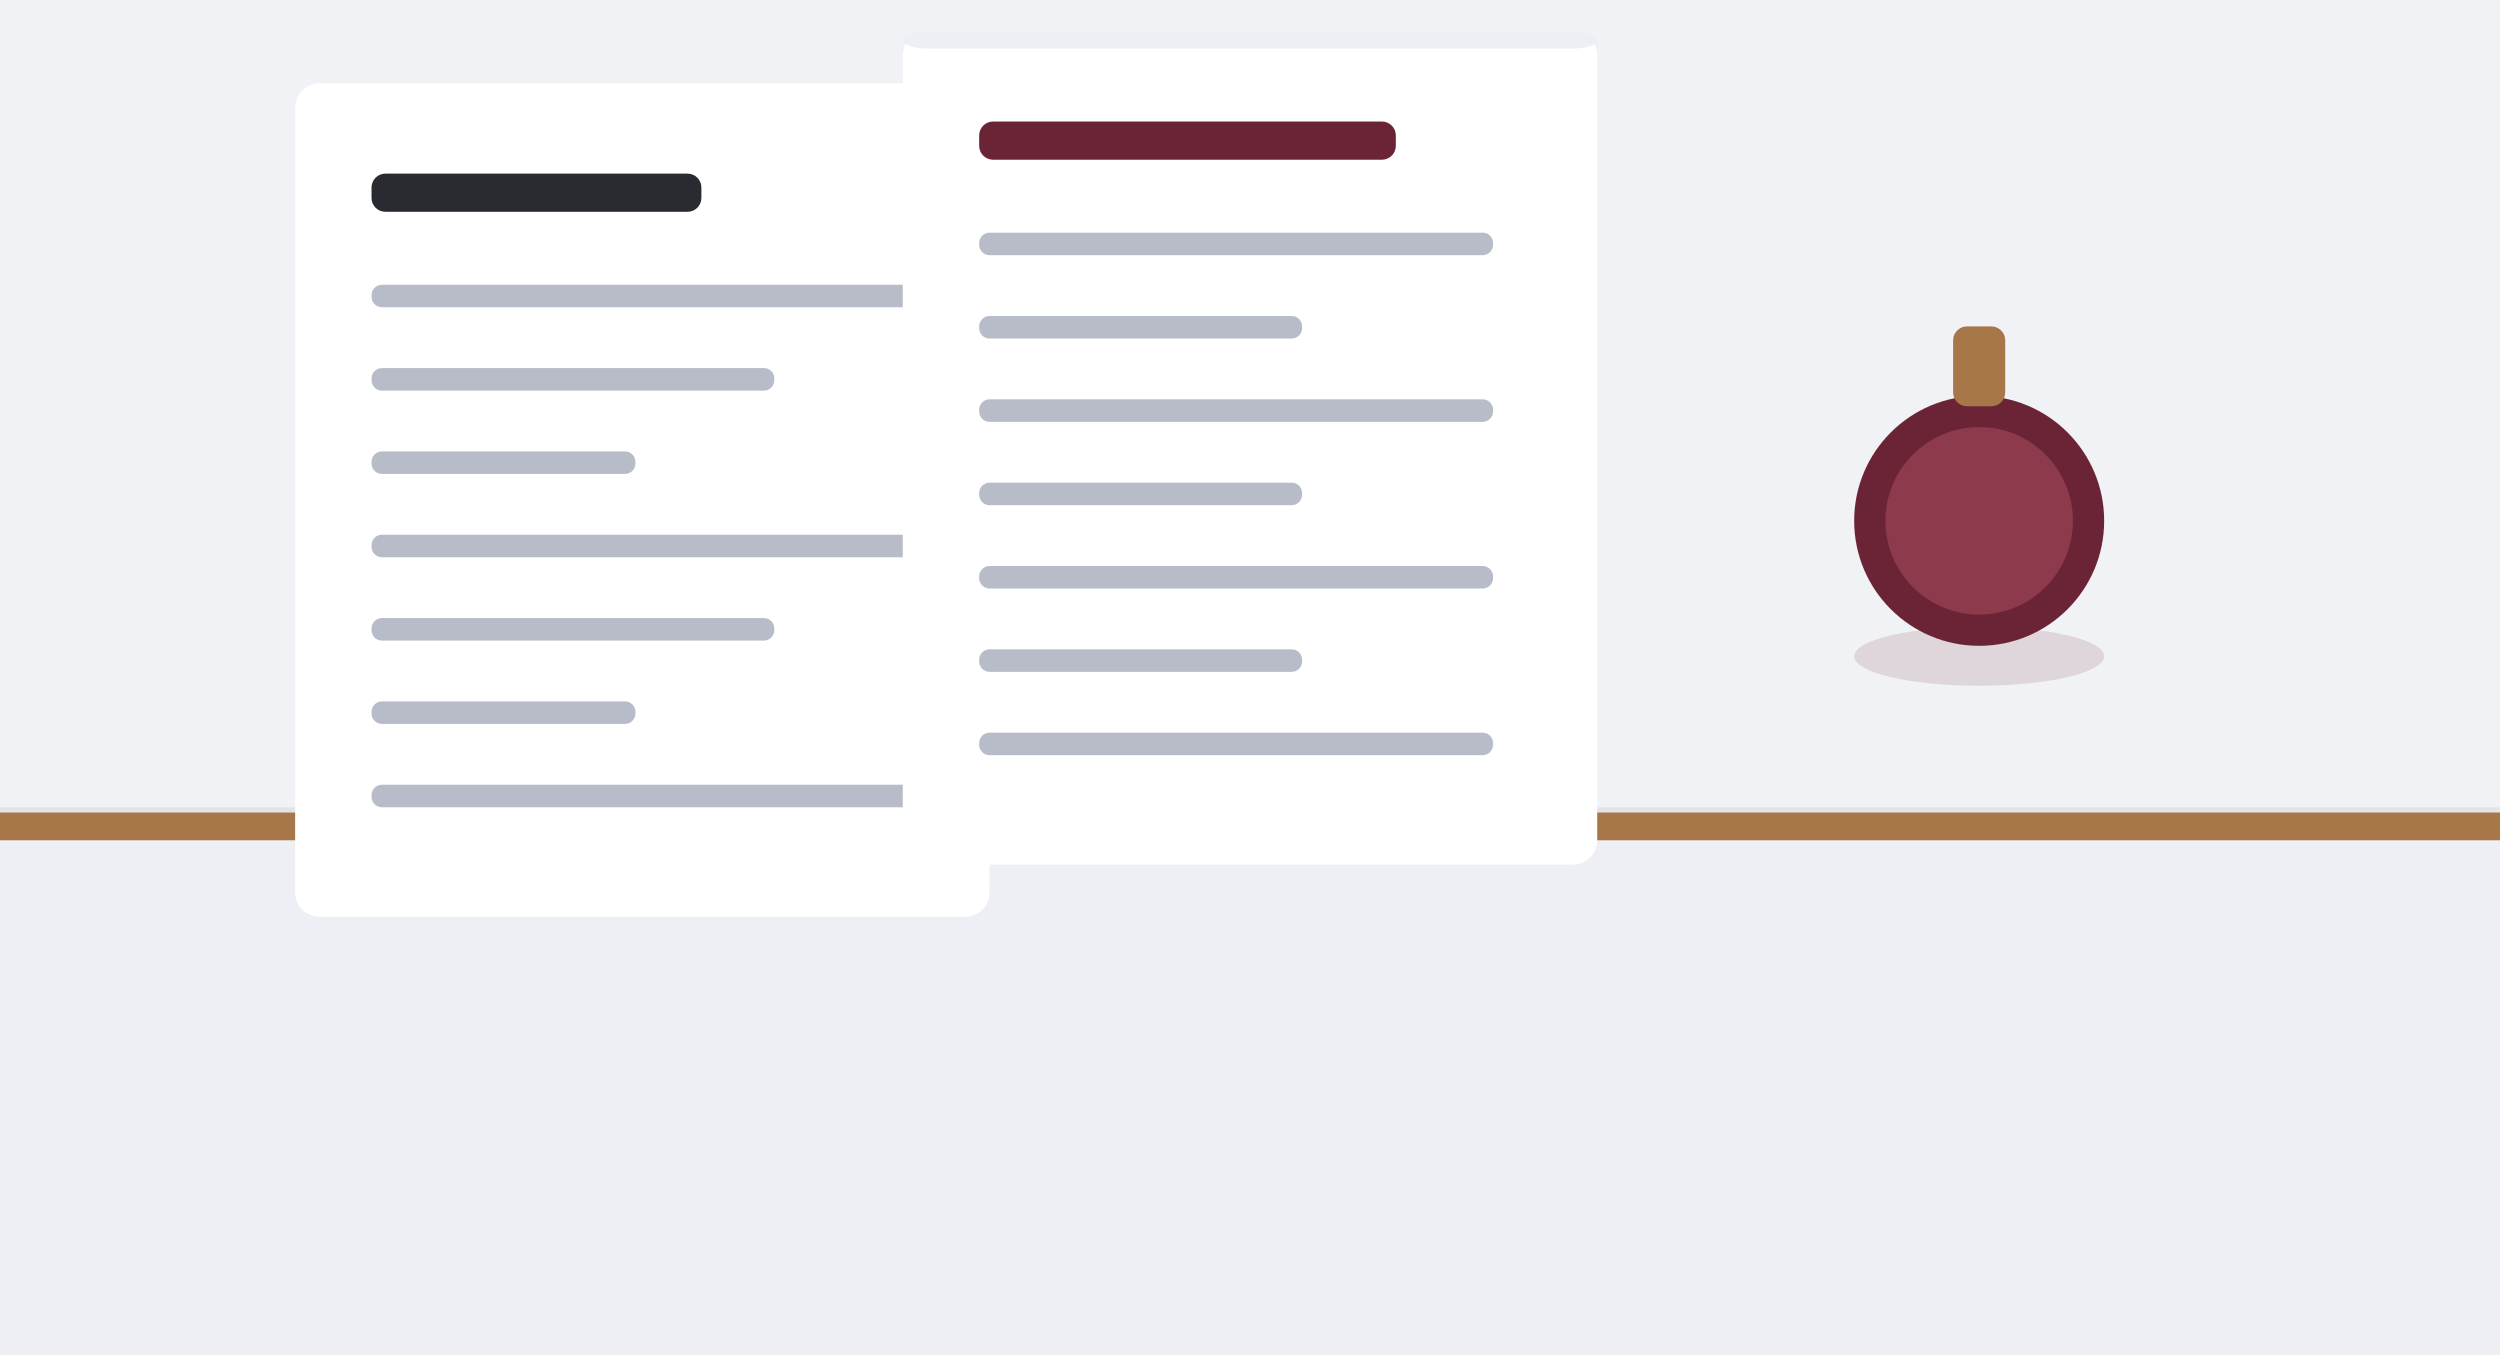
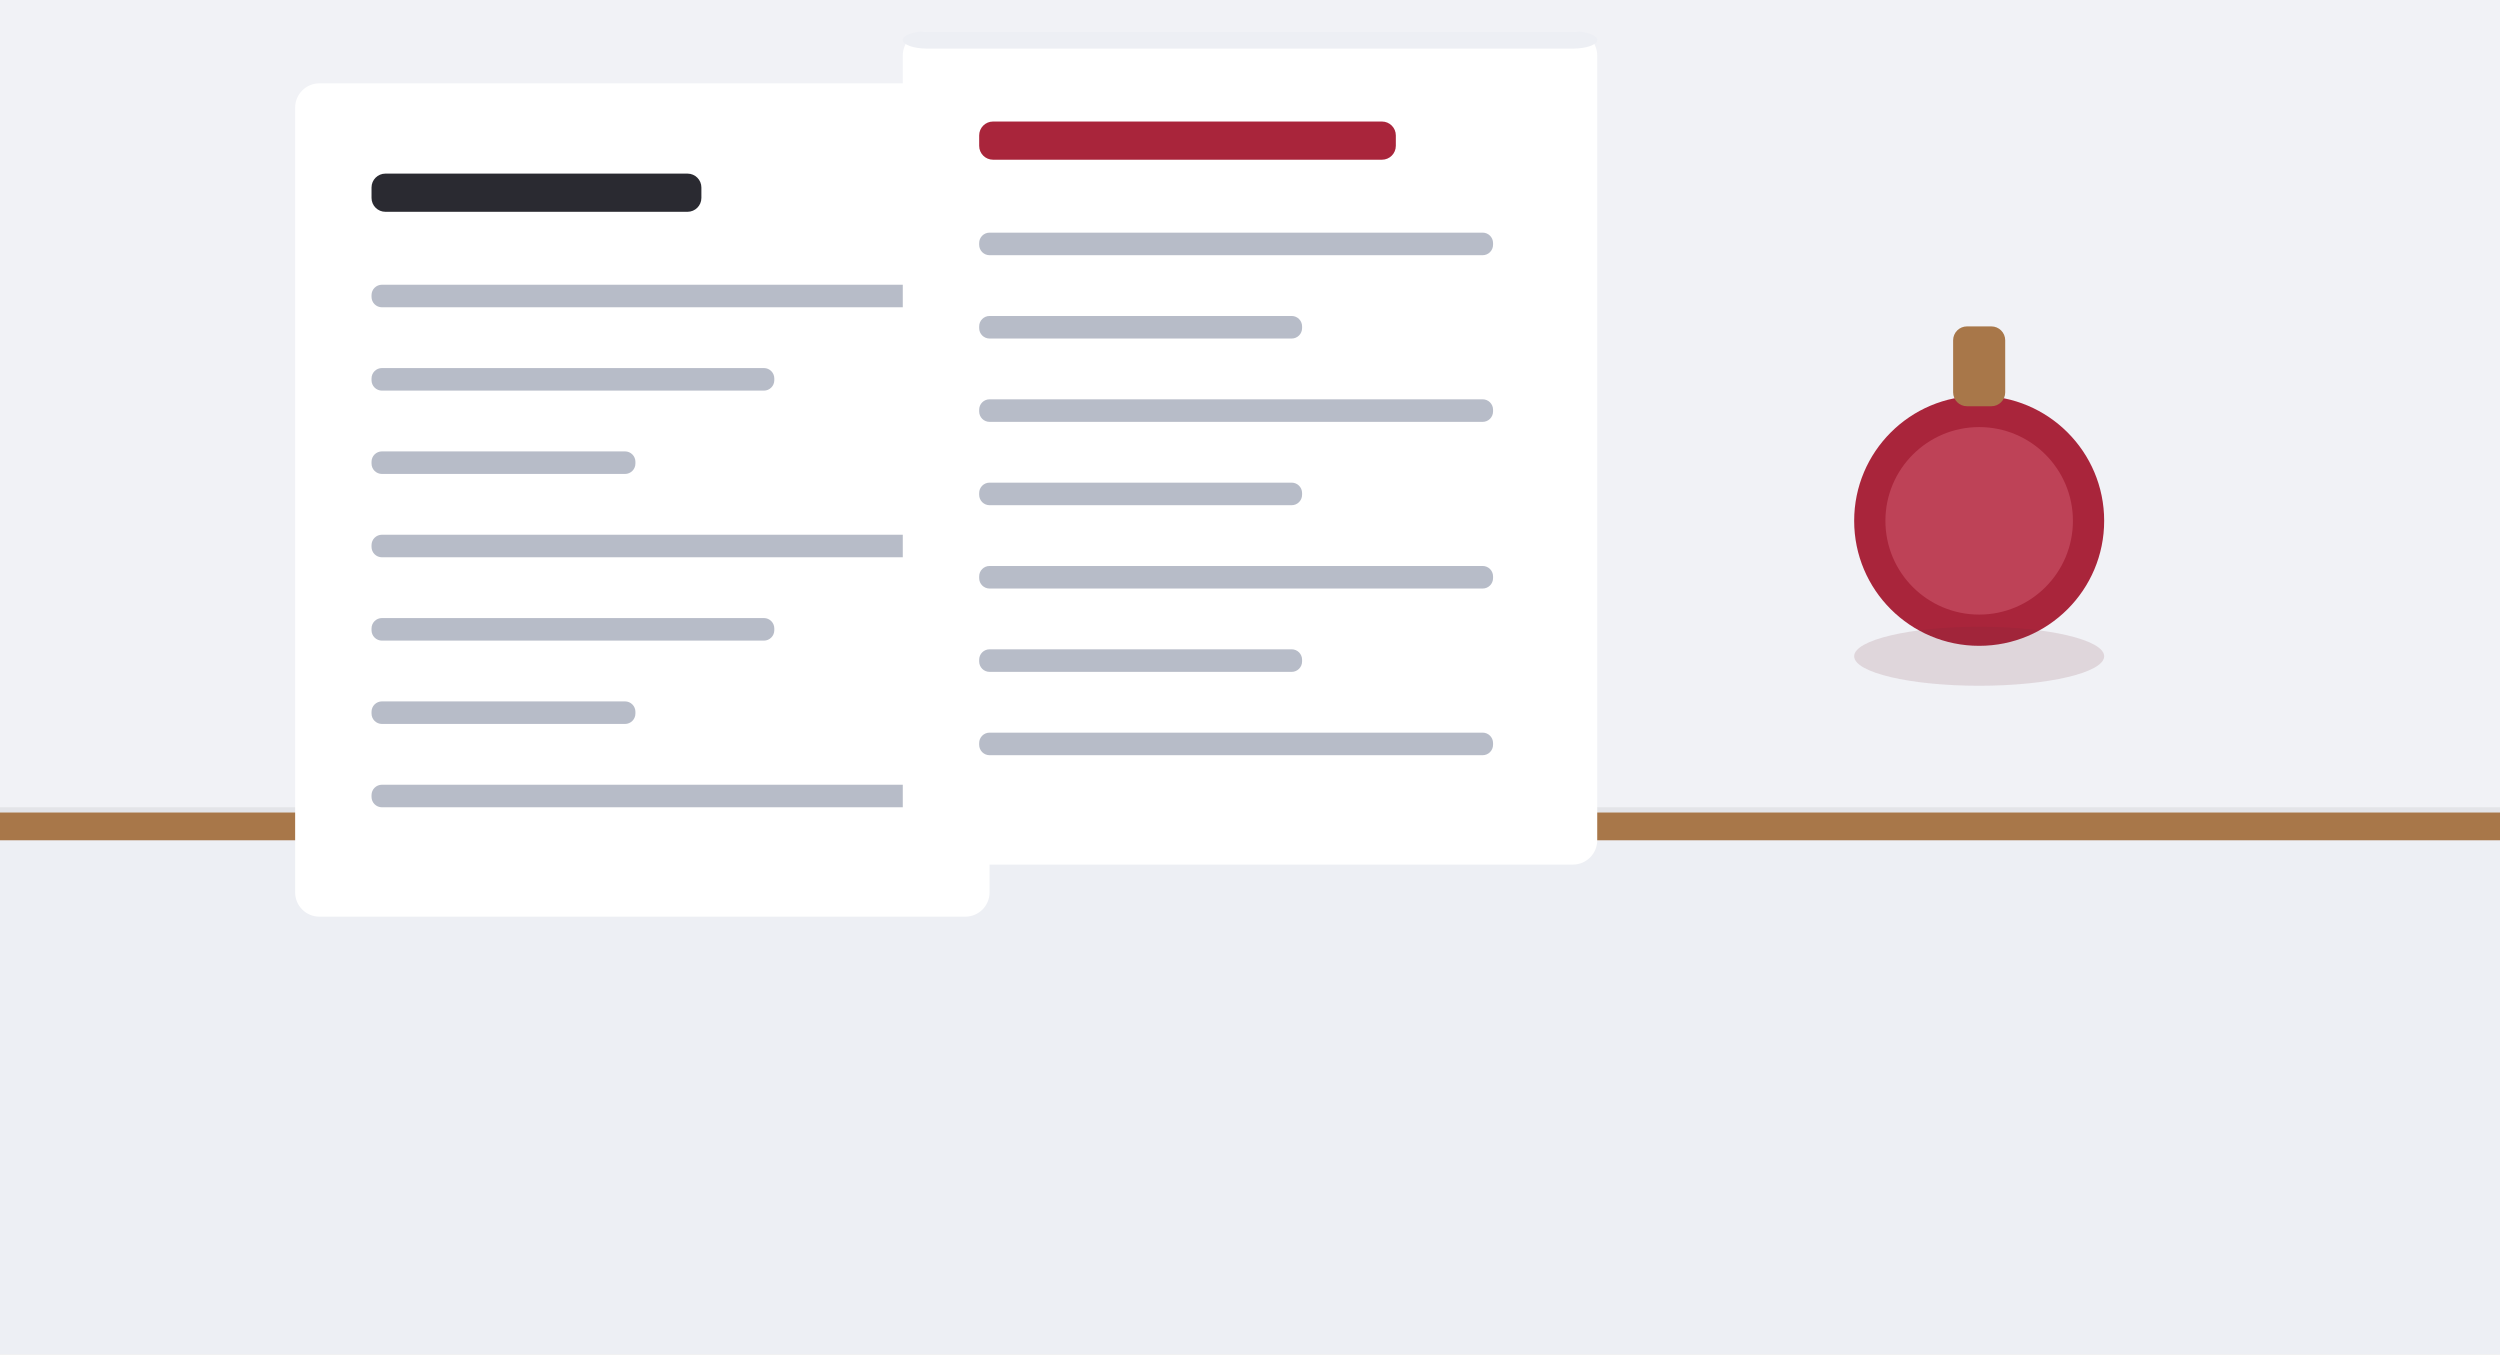
<svg xmlns="http://www.w3.org/2000/svg" viewBox="0 0 1440 780" width="1440" height="780" role="img">
  <rect x="0" y="0" width="1440" height="780" fill="#F7F8FA" />
  <rect x="0" y="0" width="1440" height="468" fill="#F1F2F6" />
  <rect x="0" y="468" width="1440" height="312" fill="#EDEFF4" />
  <rect x="0" y="465" width="1440" height="3" fill="rgba(0,0,0,.06)" />
  <rect x="0" y="468" width="1440" height="16" fill="#A87749" />
  <g transform="translate(170,48)">
    <rect x="0" y="0" width="400" height="480" fill="#FFFFFF" rx="14" />
    <rect x="44" y="52" width="190" height="22" fill="#2A2A31" rx="8" />
    <rect x="44" y="116" width="312" height="13" fill="#B7BCC8" rx="6" />
    <rect x="44" y="164" width="232" height="13" fill="#B7BCC8" rx="6" />
    <rect x="44" y="212" width="152" height="13" fill="#B7BCC8" rx="6" />
    <rect x="44" y="260" width="312" height="13" fill="#B7BCC8" rx="6" />
    <rect x="44" y="308" width="232" height="13" fill="#B7BCC8" rx="6" />
    <rect x="44" y="356" width="152" height="13" fill="#B7BCC8" rx="6" />
    <rect x="44" y="404" width="312" height="13" fill="#B7BCC8" rx="6" />
  </g>
  <g transform="translate(520,18)">
    <rect x="0" y="0" width="400" height="480" fill="#FFFFFF" rx="14" />
    <rect x="0" y="0" width="400" height="10" fill="#EDEFF4" rx="14" />
-     <rect x="44" y="52" width="240" height="22" fill="#6B2436" rx="8" />
+     <rect x="44" y="52" width="240" height="22" fill="#A9253B" rx="8" />
    <rect x="44" y="116" width="296" height="13" fill="#B7BCC8" rx="6" />
    <rect x="44" y="164" width="186" height="13" fill="#B7BCC8" rx="6" />
    <rect x="44" y="212" width="296" height="13" fill="#B7BCC8" rx="6" />
    <rect x="44" y="260" width="186" height="13" fill="#B7BCC8" rx="6" />
    <rect x="44" y="308" width="296" height="13" fill="#B7BCC8" rx="6" />
    <rect x="44" y="356" width="186" height="13" fill="#B7BCC8" rx="6" />
    <rect x="44" y="404" width="296" height="13" fill="#B7BCC8" rx="6" />
  </g>
  <g transform="translate(1140,300)">
-     <circle cx="0" cy="0" r="72" fill="#6B2436" />
-     <circle cx="0" cy="0" r="54" fill="#8C3A4C" />
+     <circle cx="0" cy="0" r="72" fill="#A9253B" />
+     <circle cx="0" cy="0" r="54" fill="#BE4257" />
    <rect x="-15" y="-112" width="30" height="46" fill="#A87749" rx="8" />
    <ellipse cx="0" cy="78" rx="72" ry="17" fill="rgba(107,36,54,.14)" />
  </g>
</svg>
